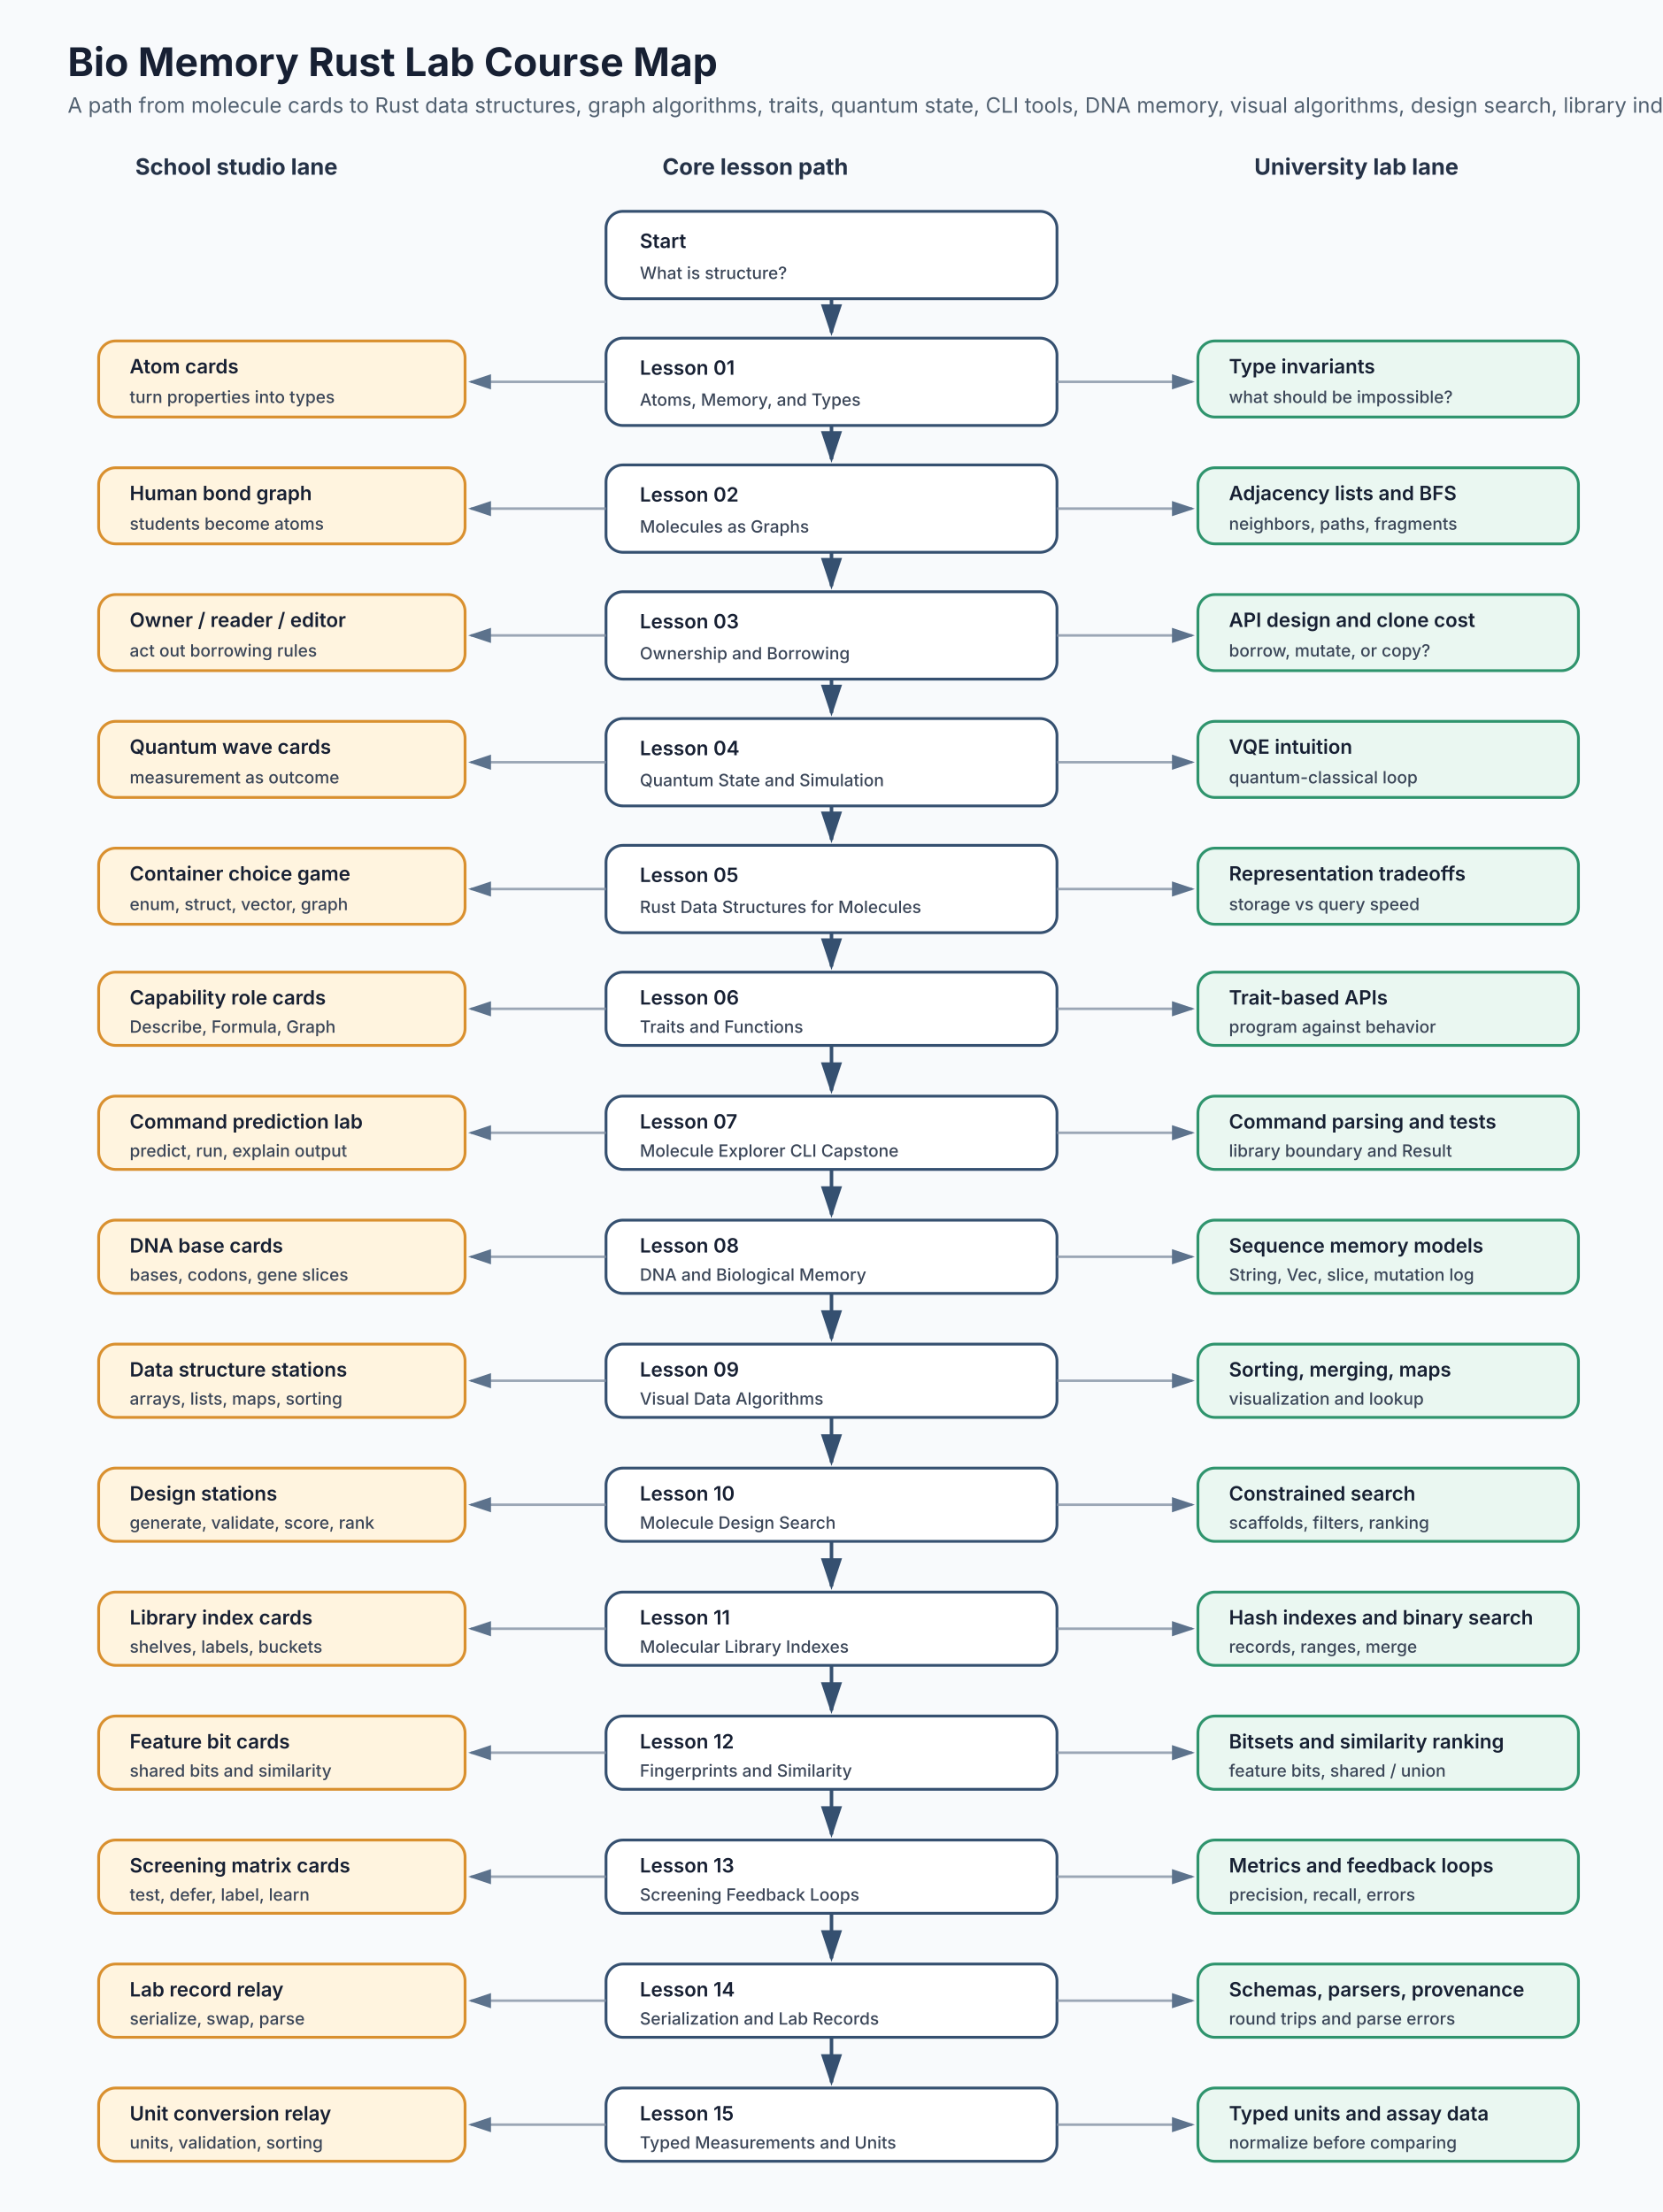
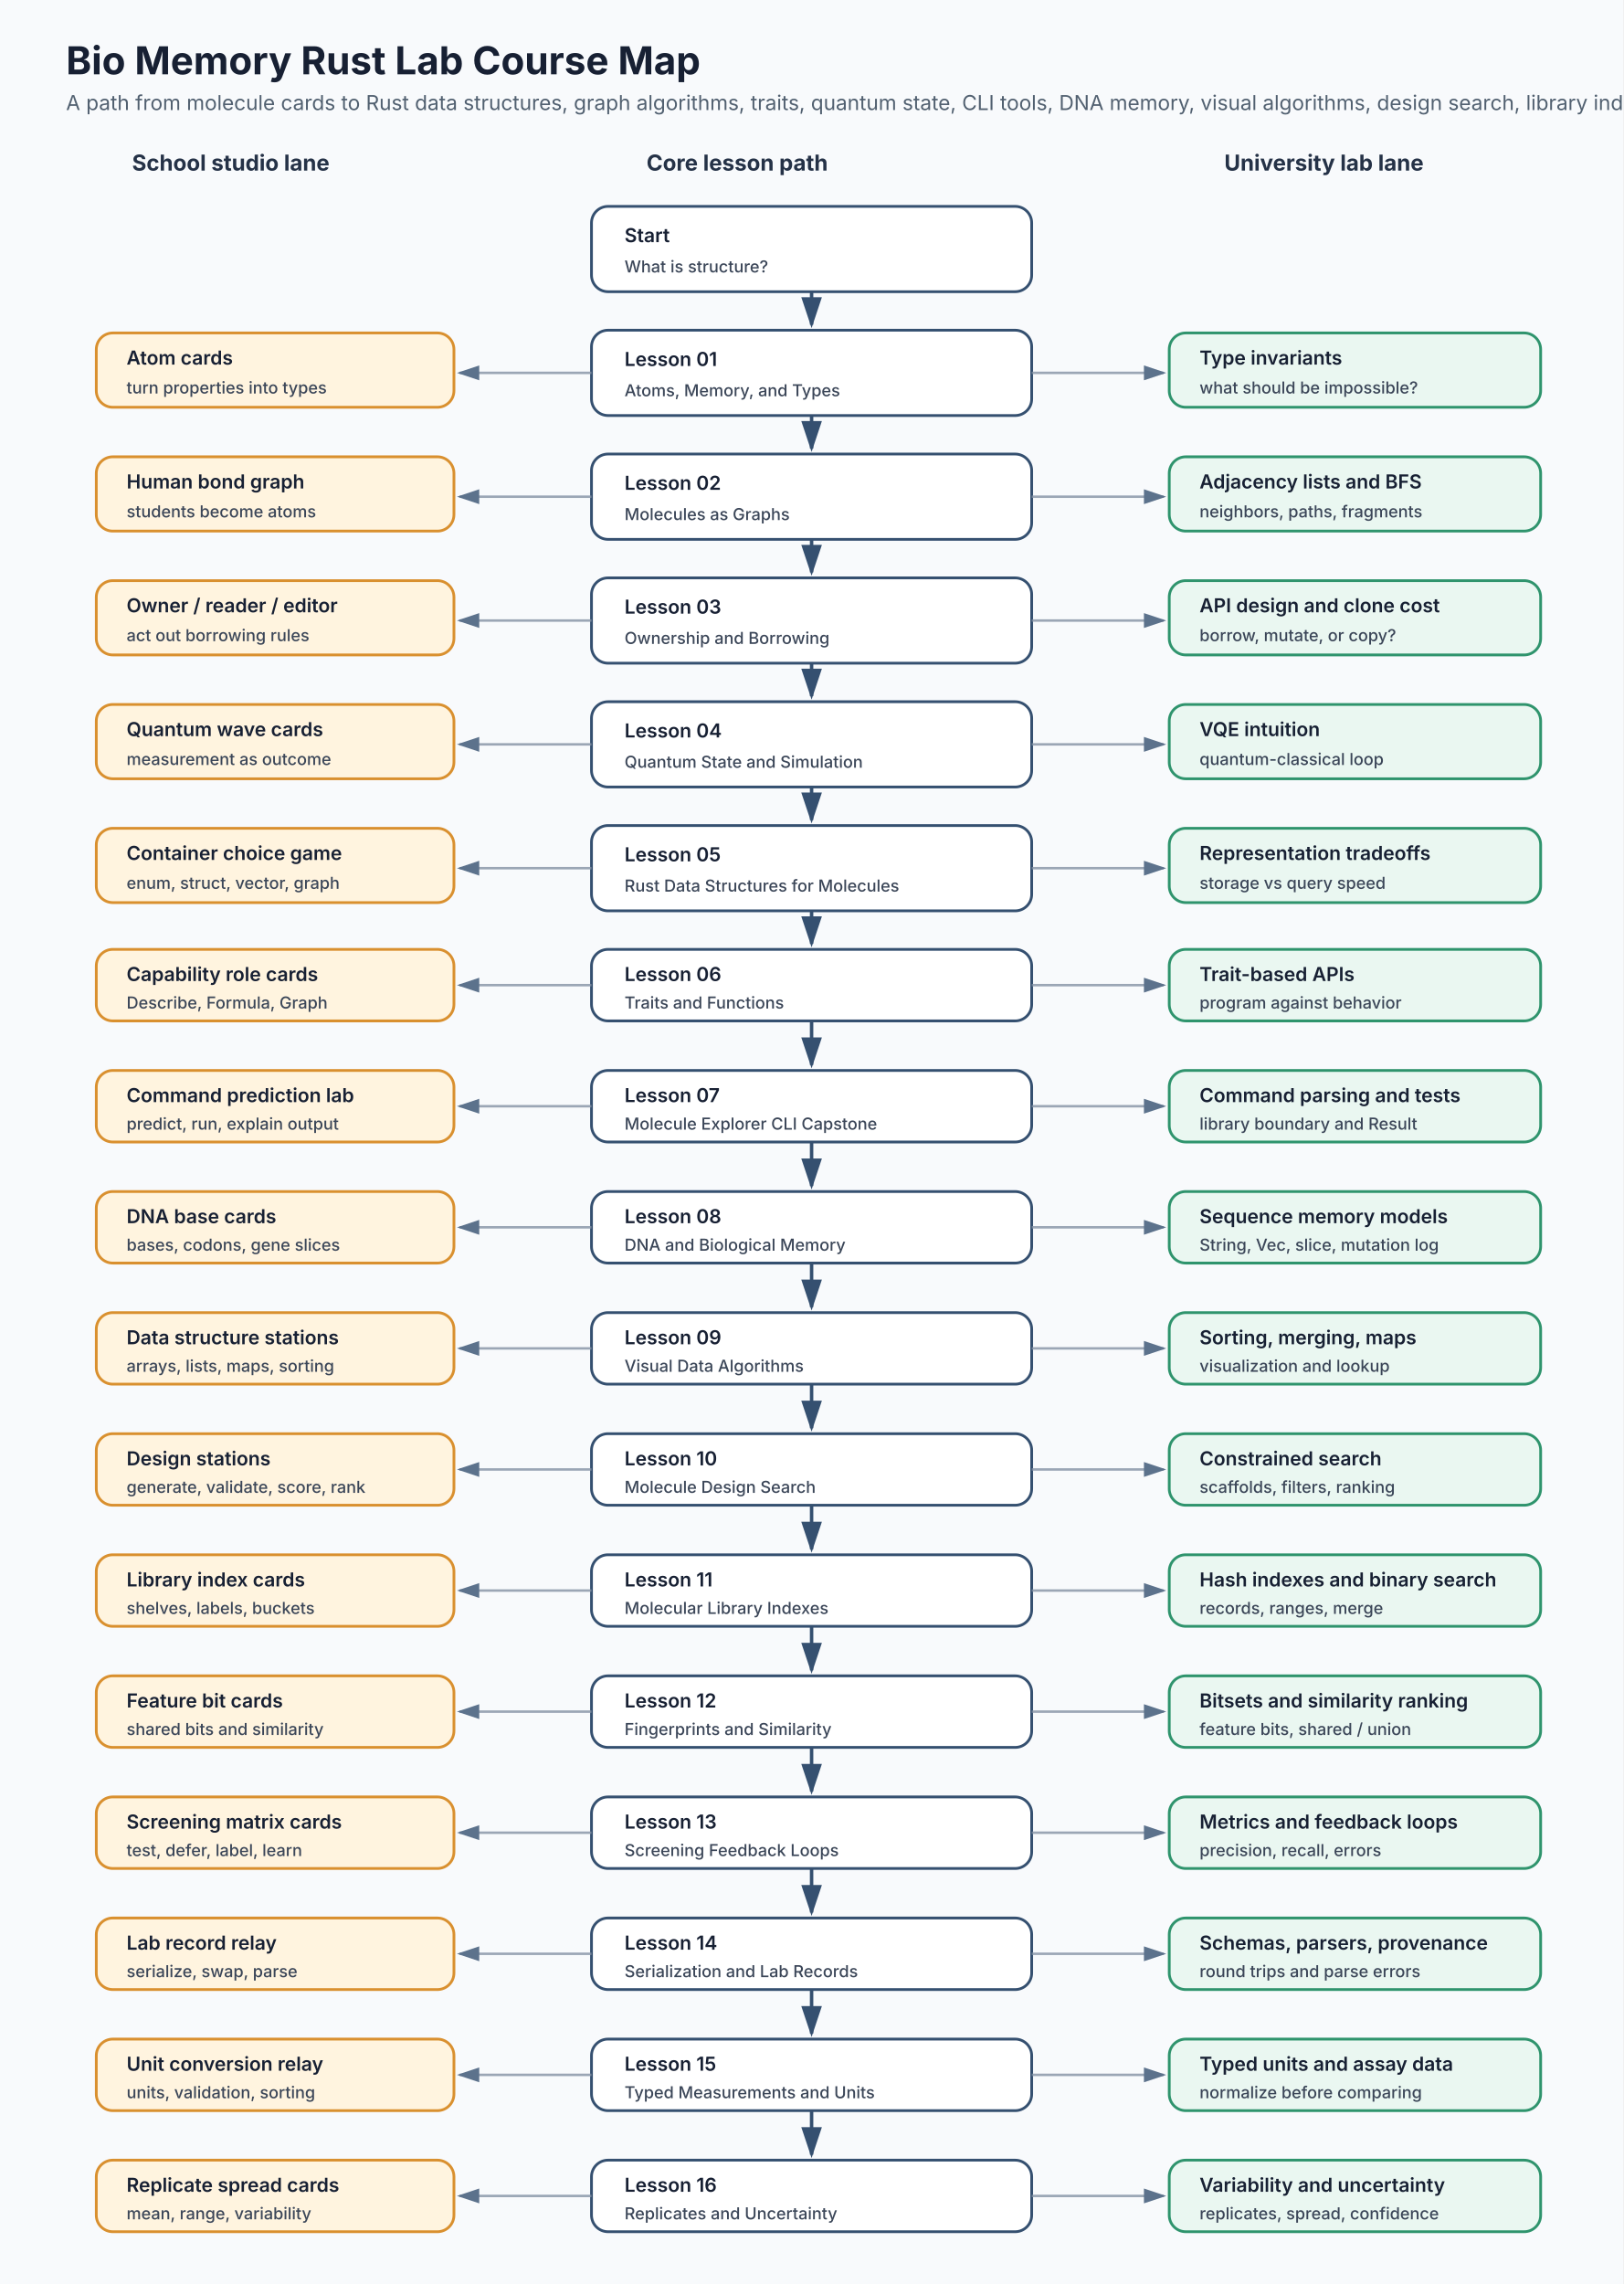
- <svg xmlns="http://www.w3.org/2000/svg" width="1180" height="1570" viewBox="0 0 1180 1570" role="img" aria-labelledby="title desc">
+ <svg xmlns="http://www.w3.org/2000/svg" width="1180" height="1660" viewBox="0 0 1180 1660" role="img" aria-labelledby="title desc">
  <defs>
    <marker id="arrow" markerWidth="10" markerHeight="10" refX="8" refY="3" orient="auto" markerUnits="strokeWidth">
      <path d="M0,0 L0,6 L9,3 z" fill="#355070" />
    </marker>
    <style>
      .bg { fill: #f8fafc; }
      .title { font: 700 28px system-ui, -apple-system, Segoe UI, sans-serif; fill: #172033; }
      .subtitle { font: 400 15px system-ui, -apple-system, Segoe UI, sans-serif; fill: #516070; }
      .lane { font: 700 16px system-ui, -apple-system, Segoe UI, sans-serif; fill: #253247; }
      .box { stroke-width: 2; rx: 12; ry: 12; }
      .lesson { fill: #ffffff; stroke: #355070; }
      .school { fill: #fff4df; stroke: #d9902f; }
      .university { fill: #eaf7f1; stroke: #2f946d; }
      .text { font: 600 14px system-ui, -apple-system, Segoe UI, sans-serif; fill: #172033; }
      .small { font: 500 12px system-ui, -apple-system, Segoe UI, sans-serif; fill: #3b4658; }
      .arrow { stroke: #355070; stroke-width: 2.5; fill: none; marker-end: url(#arrow); }
      .soft-arrow { stroke: #8391a4; stroke-width: 1.8; fill: none; marker-end: url(#arrow); opacity: 0.8; }
    </style>
  </defs>
-   <rect class="bg" width="1180" height="1570" />
+   <rect class="bg" width="1180" height="1660" />
  <text class="title" x="48" y="54">Bio Memory Rust Lab Course Map</text>
-   <text class="subtitle" x="48" y="80">A path from molecule cards to Rust data structures, graph algorithms, traits, quantum state, CLI tools, DNA memory, visual algorithms, design search, library indexes, fingerprints, screening feedback, lab records, and typed measurements.</text>
+   <text class="subtitle" x="48" y="80">A path from molecule cards to Rust data structures, graph algorithms, traits, quantum state, CLI tools, DNA memory, visual algorithms, design search, library indexes, fingerprints, screening feedback, lab records, typed measurements, and uncertainty.</text>
  <text class="lane" x="96" y="124">School studio lane</text>
  <text class="lane" x="470" y="124">Core lesson path</text>
  <text class="lane" x="890" y="124">University lab lane</text>
  <rect class="box lesson" x="430" y="150" width="320" height="62" />
  <text class="text" x="454" y="176">Start</text>
  <text class="small" x="454" y="198">What is structure?</text>
  <rect class="box lesson" x="430" y="240" width="320" height="62" />
  <text class="text" x="454" y="266">Lesson 01</text>
  <text class="small" x="454" y="288">Atoms, Memory, and Types</text>
  <rect class="box lesson" x="430" y="330" width="320" height="62" />
  <text class="text" x="454" y="356">Lesson 02</text>
  <text class="small" x="454" y="378">Molecules as Graphs</text>
  <rect class="box lesson" x="430" y="420" width="320" height="62" />
  <text class="text" x="454" y="446">Lesson 03</text>
  <text class="small" x="454" y="468">Ownership and Borrowing</text>
  <rect class="box lesson" x="430" y="510" width="320" height="62" />
  <text class="text" x="454" y="536">Lesson 04</text>
  <text class="small" x="454" y="558">Quantum State and Simulation</text>
  <rect class="box lesson" x="430" y="600" width="320" height="62" />
  <text class="text" x="454" y="626">Lesson 05</text>
  <text class="small" x="454" y="648">Rust Data Structures for Molecules</text>
  <rect class="box lesson" x="430" y="690" width="320" height="52" />
  <text class="text" x="454" y="713">Lesson 06</text>
  <text class="small" x="454" y="733">Traits and Functions</text>
  <rect class="box lesson" x="430" y="778" width="320" height="52" />
  <text class="text" x="454" y="801">Lesson 07</text>
  <text class="small" x="454" y="821">Molecule Explorer CLI Capstone</text>
  <rect class="box lesson" x="430" y="866" width="320" height="52" />
  <text class="text" x="454" y="889">Lesson 08</text>
  <text class="small" x="454" y="909">DNA and Biological Memory</text>
  <rect class="box lesson" x="430" y="954" width="320" height="52" />
  <text class="text" x="454" y="977">Lesson 09</text>
  <text class="small" x="454" y="997">Visual Data Algorithms</text>
  <rect class="box lesson" x="430" y="1042" width="320" height="52" />
  <text class="text" x="454" y="1065">Lesson 10</text>
  <text class="small" x="454" y="1085">Molecule Design Search</text>
  <rect class="box lesson" x="430" y="1130" width="320" height="52" />
  <text class="text" x="454" y="1153">Lesson 11</text>
  <text class="small" x="454" y="1173">Molecular Library Indexes</text>
  <rect class="box lesson" x="430" y="1218" width="320" height="52" />
  <text class="text" x="454" y="1241">Lesson 12</text>
  <text class="small" x="454" y="1261">Fingerprints and Similarity</text>
  <rect class="box lesson" x="430" y="1306" width="320" height="52" />
  <text class="text" x="454" y="1329">Lesson 13</text>
  <text class="small" x="454" y="1349">Screening Feedback Loops</text>
  <rect class="box lesson" x="430" y="1394" width="320" height="52" />
  <text class="text" x="454" y="1417">Lesson 14</text>
  <text class="small" x="454" y="1437">Serialization and Lab Records</text>
  <rect class="box lesson" x="430" y="1482" width="320" height="52" />
  <text class="text" x="454" y="1505">Lesson 15</text>
  <text class="small" x="454" y="1525">Typed Measurements and Units</text>
+   <rect class="box lesson" x="430" y="1570" width="320" height="52" />
+   <text class="text" x="454" y="1593">Lesson 16</text>
+   <text class="small" x="454" y="1613">Replicates and Uncertainty</text>
  <path class="arrow" d="M590 212 L590 236" />
  <path class="arrow" d="M590 302 L590 326" />
  <path class="arrow" d="M590 392 L590 416" />
  <path class="arrow" d="M590 482 L590 506" />
  <path class="arrow" d="M590 572 L590 596" />
  <path class="arrow" d="M590 662 L590 686" />
  <path class="arrow" d="M590 742 L590 774" />
  <path class="arrow" d="M590 830 L590 862" />
  <path class="arrow" d="M590 918 L590 950" />
  <path class="arrow" d="M590 1006 L590 1038" />
  <path class="arrow" d="M590 1094 L590 1126" />
  <path class="arrow" d="M590 1182 L590 1214" />
  <path class="arrow" d="M590 1270 L590 1302" />
  <path class="arrow" d="M590 1358 L590 1390" />
  <path class="arrow" d="M590 1446 L590 1478" />
+   <path class="arrow" d="M590 1534 L590 1566" />
  <rect class="box school" x="70" y="242" width="260" height="54" />
  <text class="text" x="92" y="265">Atom cards</text>
  <text class="small" x="92" y="286">turn properties into types</text>
  <rect class="box school" x="70" y="332" width="260" height="54" />
  <text class="text" x="92" y="355">Human bond graph</text>
  <text class="small" x="92" y="376">students become atoms</text>
  <rect class="box school" x="70" y="422" width="260" height="54" />
  <text class="text" x="92" y="445">Owner / reader / editor</text>
  <text class="small" x="92" y="466">act out borrowing rules</text>
  <rect class="box school" x="70" y="512" width="260" height="54" />
  <text class="text" x="92" y="535">Quantum wave cards</text>
  <text class="small" x="92" y="556">measurement as outcome</text>
  <rect class="box school" x="70" y="602" width="260" height="54" />
  <text class="text" x="92" y="625">Container choice game</text>
  <text class="small" x="92" y="646">enum, struct, vector, graph</text>
  <rect class="box school" x="70" y="690" width="260" height="52" />
  <text class="text" x="92" y="713">Capability role cards</text>
  <text class="small" x="92" y="733">Describe, Formula, Graph</text>
  <rect class="box school" x="70" y="778" width="260" height="52" />
  <text class="text" x="92" y="801">Command prediction lab</text>
  <text class="small" x="92" y="821">predict, run, explain output</text>
  <rect class="box school" x="70" y="866" width="260" height="52" />
  <text class="text" x="92" y="889">DNA base cards</text>
  <text class="small" x="92" y="909">bases, codons, gene slices</text>
  <rect class="box school" x="70" y="954" width="260" height="52" />
  <text class="text" x="92" y="977">Data structure stations</text>
  <text class="small" x="92" y="997">arrays, lists, maps, sorting</text>
  <rect class="box school" x="70" y="1042" width="260" height="52" />
  <text class="text" x="92" y="1065">Design stations</text>
  <text class="small" x="92" y="1085">generate, validate, score, rank</text>
  <rect class="box school" x="70" y="1130" width="260" height="52" />
  <text class="text" x="92" y="1153">Library index cards</text>
  <text class="small" x="92" y="1173">shelves, labels, buckets</text>
  <rect class="box school" x="70" y="1218" width="260" height="52" />
  <text class="text" x="92" y="1241">Feature bit cards</text>
  <text class="small" x="92" y="1261">shared bits and similarity</text>
  <rect class="box school" x="70" y="1306" width="260" height="52" />
  <text class="text" x="92" y="1329">Screening matrix cards</text>
  <text class="small" x="92" y="1349">test, defer, label, learn</text>
  <rect class="box school" x="70" y="1394" width="260" height="52" />
  <text class="text" x="92" y="1417">Lab record relay</text>
  <text class="small" x="92" y="1437">serialize, swap, parse</text>
  <rect class="box school" x="70" y="1482" width="260" height="52" />
  <text class="text" x="92" y="1505">Unit conversion relay</text>
  <text class="small" x="92" y="1525">units, validation, sorting</text>
+   <rect class="box school" x="70" y="1570" width="260" height="52" />
+   <text class="text" x="92" y="1593">Replicate spread cards</text>
+   <text class="small" x="92" y="1613">mean, range, variability</text>
  <path class="soft-arrow" d="M430 271 L334 271" />
  <path class="soft-arrow" d="M430 361 L334 361" />
  <path class="soft-arrow" d="M430 451 L334 451" />
  <path class="soft-arrow" d="M430 541 L334 541" />
  <path class="soft-arrow" d="M430 631 L334 631" />
  <path class="soft-arrow" d="M430 716 L334 716" />
  <path class="soft-arrow" d="M430 804 L334 804" />
  <path class="soft-arrow" d="M430 892 L334 892" />
  <path class="soft-arrow" d="M430 980 L334 980" />
  <path class="soft-arrow" d="M430 1068 L334 1068" />
  <path class="soft-arrow" d="M430 1156 L334 1156" />
  <path class="soft-arrow" d="M430 1244 L334 1244" />
  <path class="soft-arrow" d="M430 1332 L334 1332" />
  <path class="soft-arrow" d="M430 1420 L334 1420" />
  <path class="soft-arrow" d="M430 1508 L334 1508" />
+   <path class="soft-arrow" d="M430 1596 L334 1596" />
  <rect class="box university" x="850" y="242" width="270" height="54" />
  <text class="text" x="872" y="265">Type invariants</text>
  <text class="small" x="872" y="286">what should be impossible?</text>
  <rect class="box university" x="850" y="332" width="270" height="54" />
  <text class="text" x="872" y="355">Adjacency lists and BFS</text>
  <text class="small" x="872" y="376">neighbors, paths, fragments</text>
  <rect class="box university" x="850" y="422" width="270" height="54" />
  <text class="text" x="872" y="445">API design and clone cost</text>
  <text class="small" x="872" y="466">borrow, mutate, or copy?</text>
  <rect class="box university" x="850" y="512" width="270" height="54" />
  <text class="text" x="872" y="535">VQE intuition</text>
  <text class="small" x="872" y="556">quantum-classical loop</text>
  <rect class="box university" x="850" y="602" width="270" height="54" />
  <text class="text" x="872" y="625">Representation tradeoffs</text>
  <text class="small" x="872" y="646">storage vs query speed</text>
  <rect class="box university" x="850" y="690" width="270" height="52" />
  <text class="text" x="872" y="713">Trait-based APIs</text>
  <text class="small" x="872" y="733">program against behavior</text>
  <rect class="box university" x="850" y="778" width="270" height="52" />
  <text class="text" x="872" y="801">Command parsing and tests</text>
  <text class="small" x="872" y="821">library boundary and Result</text>
  <rect class="box university" x="850" y="866" width="270" height="52" />
  <text class="text" x="872" y="889">Sequence memory models</text>
  <text class="small" x="872" y="909">String, Vec, slice, mutation log</text>
  <rect class="box university" x="850" y="954" width="270" height="52" />
  <text class="text" x="872" y="977">Sorting, merging, maps</text>
  <text class="small" x="872" y="997">visualization and lookup</text>
  <rect class="box university" x="850" y="1042" width="270" height="52" />
  <text class="text" x="872" y="1065">Constrained search</text>
  <text class="small" x="872" y="1085">scaffolds, filters, ranking</text>
  <rect class="box university" x="850" y="1130" width="270" height="52" />
  <text class="text" x="872" y="1153">Hash indexes and binary search</text>
  <text class="small" x="872" y="1173">records, ranges, merge</text>
  <rect class="box university" x="850" y="1218" width="270" height="52" />
  <text class="text" x="872" y="1241">Bitsets and similarity ranking</text>
  <text class="small" x="872" y="1261">feature bits, shared / union</text>
  <rect class="box university" x="850" y="1306" width="270" height="52" />
  <text class="text" x="872" y="1329">Metrics and feedback loops</text>
  <text class="small" x="872" y="1349">precision, recall, errors</text>
  <rect class="box university" x="850" y="1394" width="270" height="52" />
  <text class="text" x="872" y="1417">Schemas, parsers, provenance</text>
  <text class="small" x="872" y="1437">round trips and parse errors</text>
  <rect class="box university" x="850" y="1482" width="270" height="52" />
  <text class="text" x="872" y="1505">Typed units and assay data</text>
  <text class="small" x="872" y="1525">normalize before comparing</text>
+   <rect class="box university" x="850" y="1570" width="270" height="52" />
+   <text class="text" x="872" y="1593">Variability and uncertainty</text>
+   <text class="small" x="872" y="1613">replicates, spread, confidence</text>
  <path class="soft-arrow" d="M750 271 L846 271" />
  <path class="soft-arrow" d="M750 361 L846 361" />
  <path class="soft-arrow" d="M750 451 L846 451" />
  <path class="soft-arrow" d="M750 541 L846 541" />
  <path class="soft-arrow" d="M750 631 L846 631" />
  <path class="soft-arrow" d="M750 716 L846 716" />
  <path class="soft-arrow" d="M750 804 L846 804" />
  <path class="soft-arrow" d="M750 892 L846 892" />
  <path class="soft-arrow" d="M750 980 L846 980" />
  <path class="soft-arrow" d="M750 1068 L846 1068" />
  <path class="soft-arrow" d="M750 1156 L846 1156" />
  <path class="soft-arrow" d="M750 1244 L846 1244" />
  <path class="soft-arrow" d="M750 1332 L846 1332" />
  <path class="soft-arrow" d="M750 1420 L846 1420" />
  <path class="soft-arrow" d="M750 1508 L846 1508" />
+   <path class="soft-arrow" d="M750 1596 L846 1596" />
</svg>
